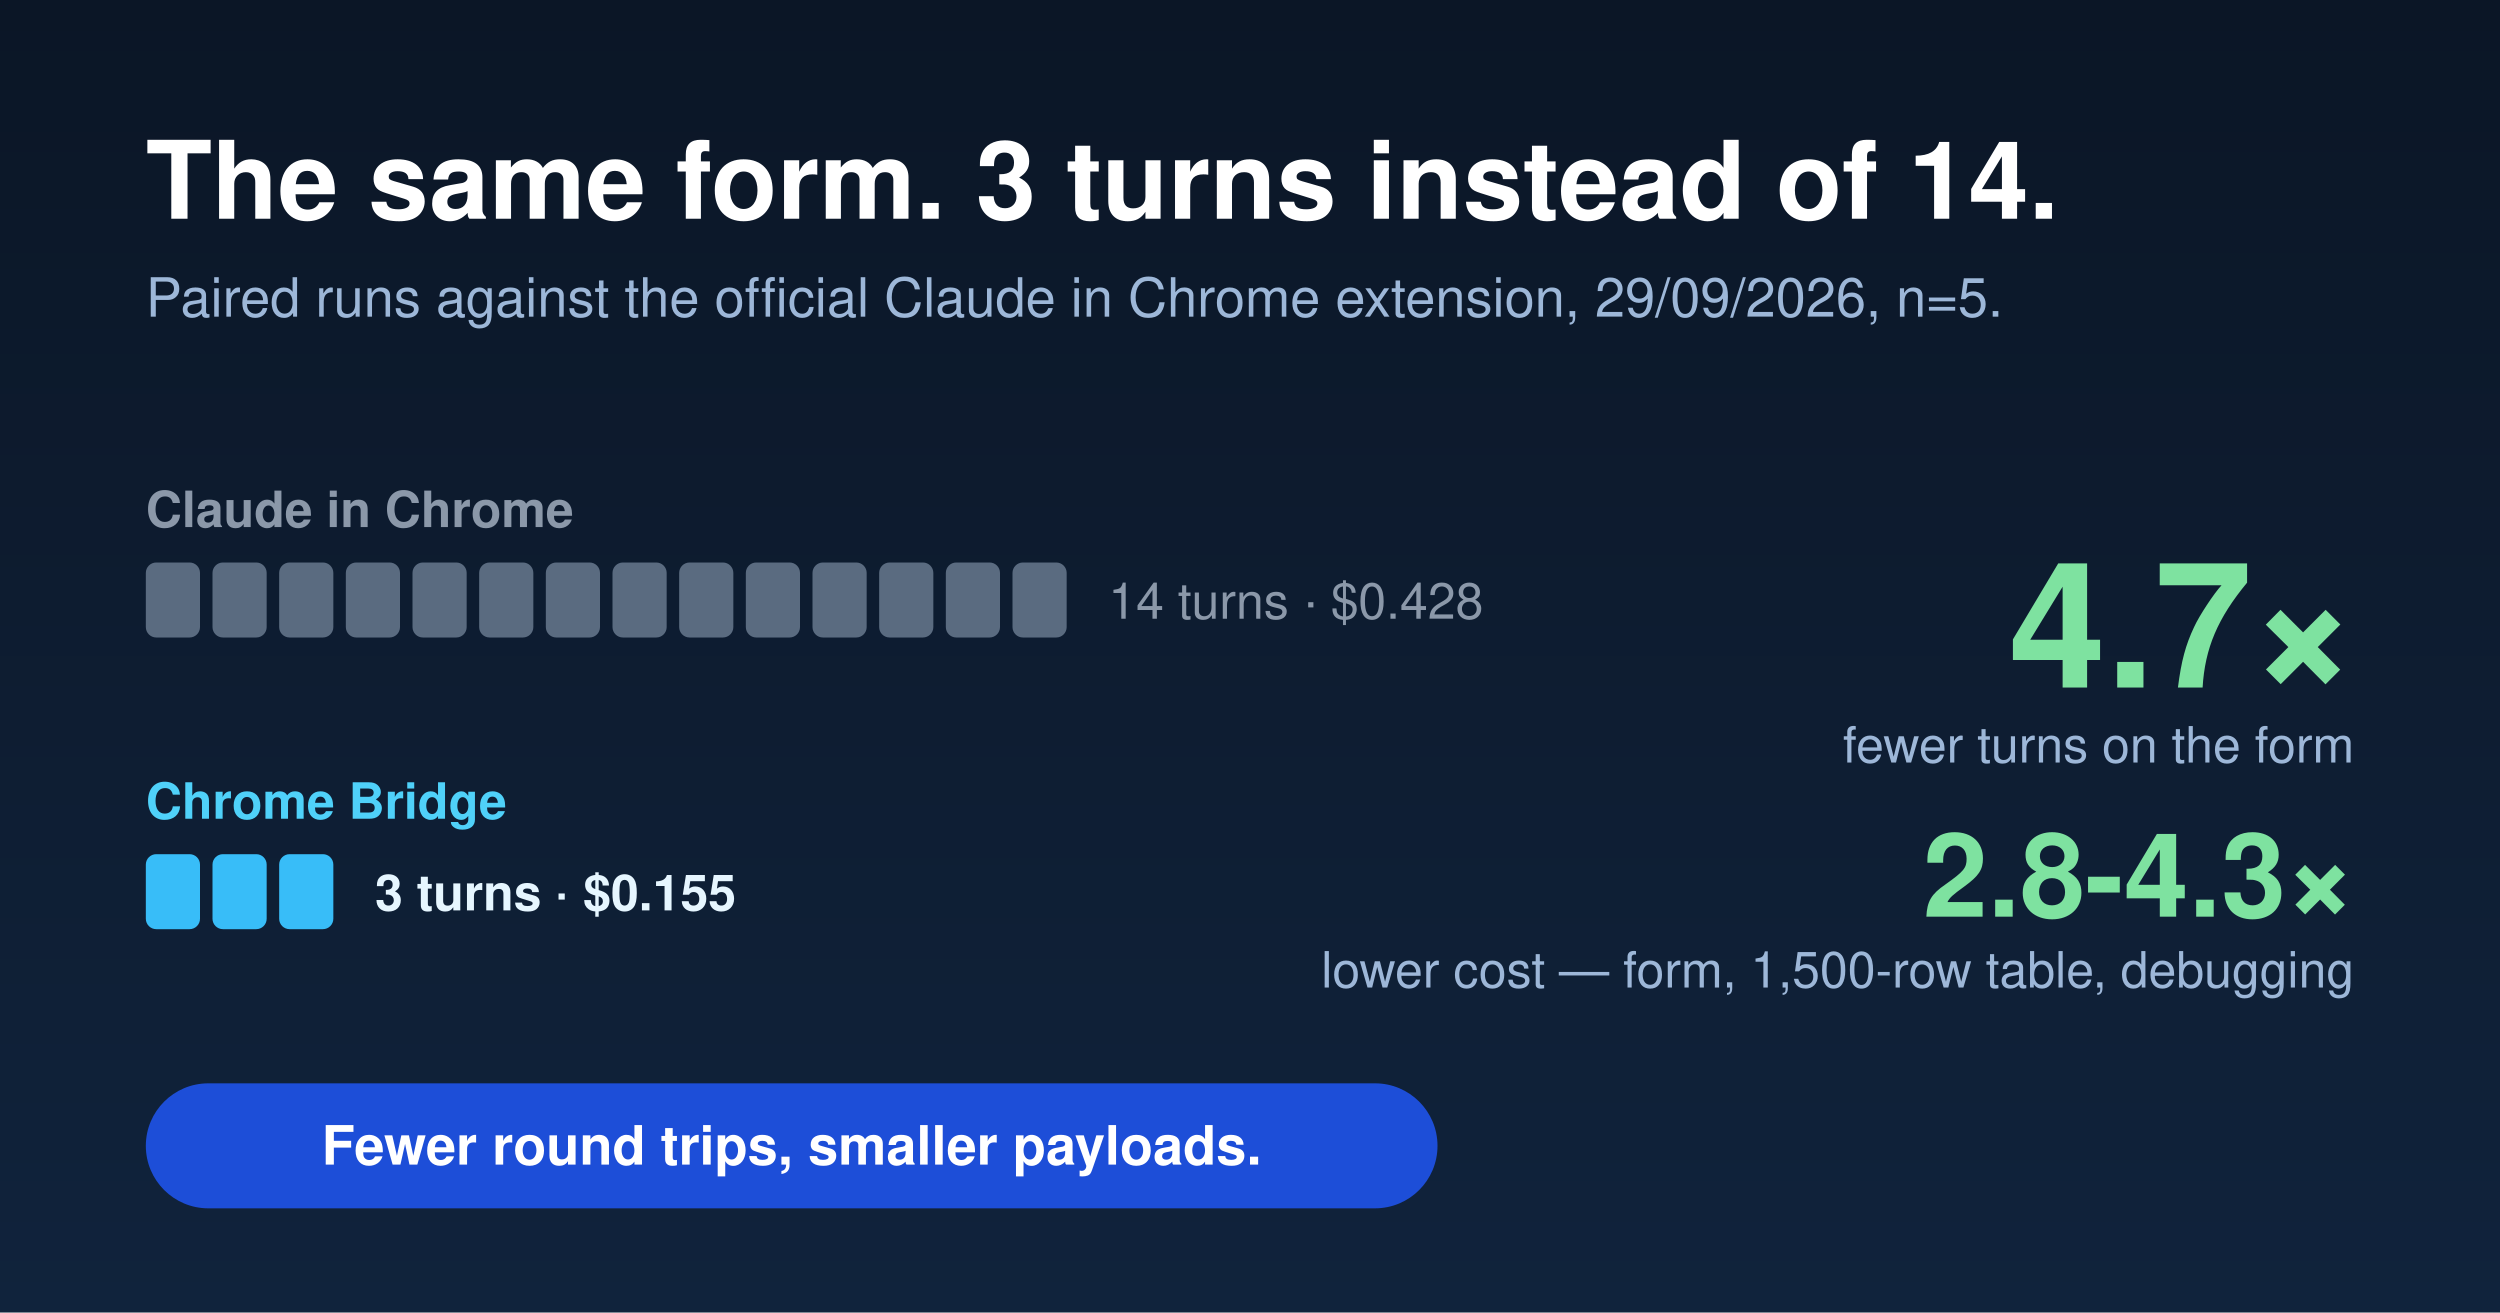
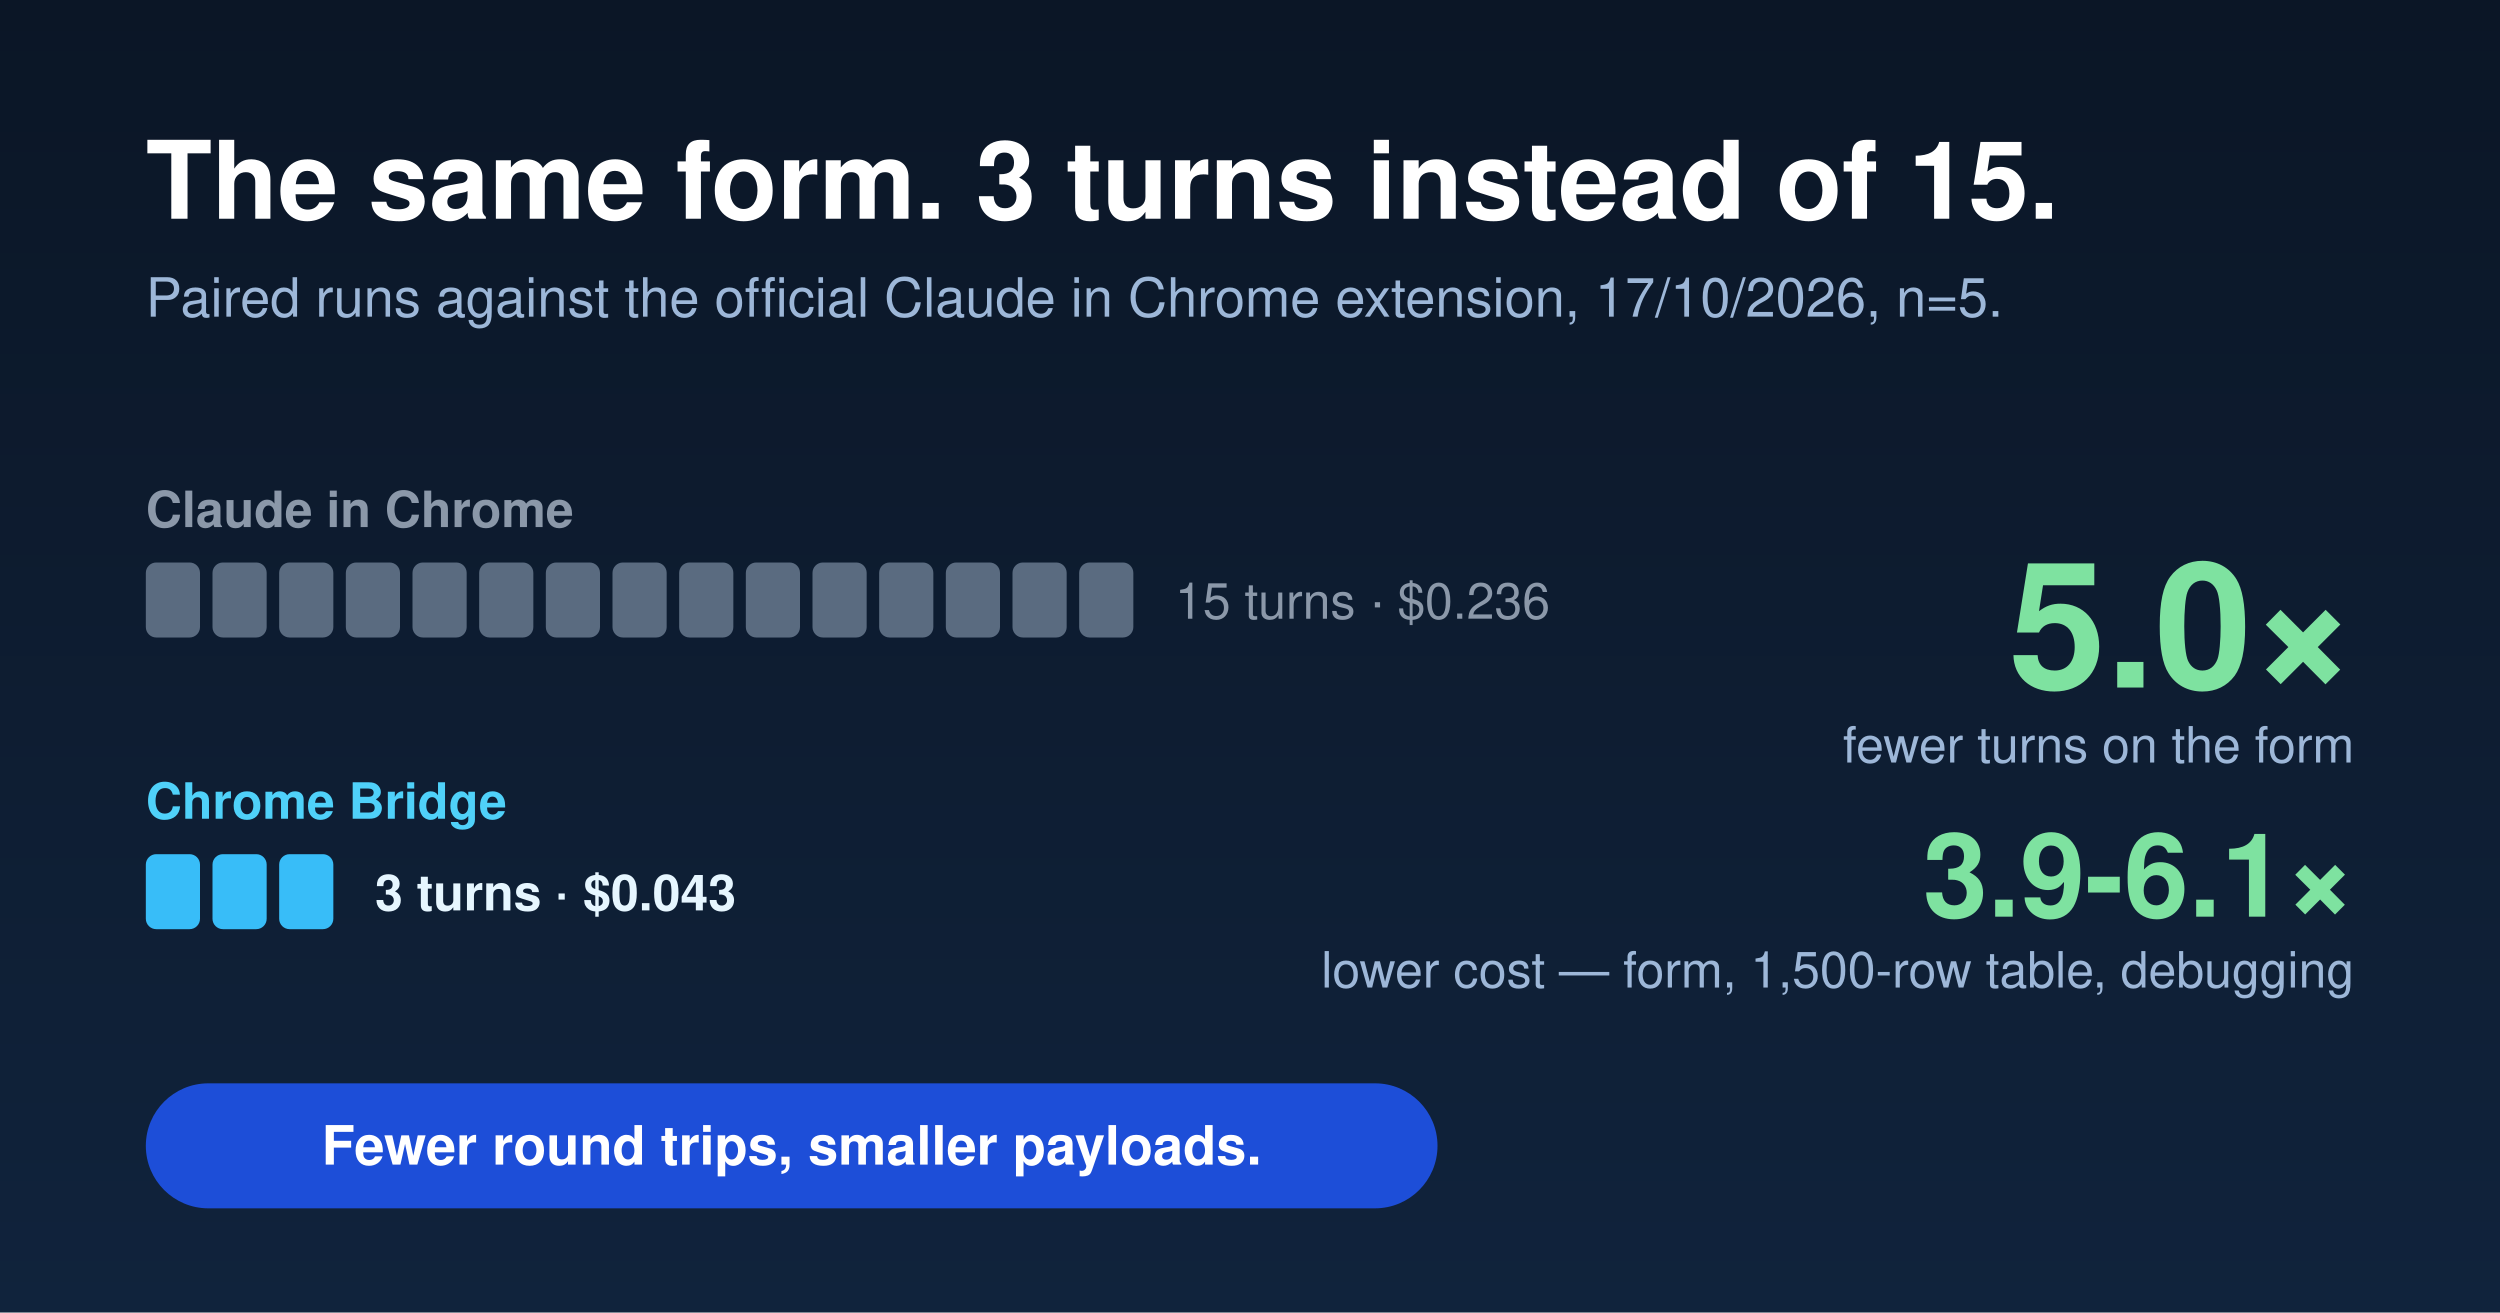
<svg xmlns="http://www.w3.org/2000/svg" width="1200" height="630" viewBox="0 0 1200 630" font-family="-apple-system,'Segoe UI',Helvetica,Arial,sans-serif">
  <defs>
    <linearGradient id="bg1" x1="0" y1="0" x2="0" y2="1">
      <stop offset="0" stop-color="#0b1626" />
      <stop offset="1" stop-color="#10233c" />
    </linearGradient>
  </defs>
  <rect width="1200" height="630" fill="url(#bg1)" />
-   <text x="70" y="105" fill="#ffffff" font-size="52" font-weight="800">The same form. 3 turns instead of 14.</text>
-   <text x="70" y="152" fill="#9db7d8" font-size="26">Paired runs against the official Claude in Chrome extension, 29/09/2026, n=5.</text>
+   <text x="70" y="105" fill="#ffffff" font-size="52" font-weight="800">The same form. 3 turns instead of 15.</text>
+   <text x="70" y="152" fill="#9db7d8" font-size="26">Paired runs against the official Claude in Chrome extension, 17/10/2026, n=5.</text>
  <text x="70" y="253" fill="#8b98a9" font-size="24" font-weight="700">Claude in Chrome</text>
  <g fill="#5a6b80">
    <rect x="70" y="270" width="26" height="36" rx="5" />
    <rect x="102" y="270" width="26" height="36" rx="5" />
    <rect x="134" y="270" width="26" height="36" rx="5" />
    <rect x="166" y="270" width="26" height="36" rx="5" />
    <rect x="198" y="270" width="26" height="36" rx="5" />
    <rect x="230" y="270" width="26" height="36" rx="5" />
    <rect x="262" y="270" width="26" height="36" rx="5" />
    <rect x="294" y="270" width="26" height="36" rx="5" />
    <rect x="326" y="270" width="26" height="36" rx="5" />
    <rect x="358" y="270" width="26" height="36" rx="5" />
    <rect x="390" y="270" width="26" height="36" rx="5" />
    <rect x="422" y="270" width="26" height="36" rx="5" />
    <rect x="454" y="270" width="26" height="36" rx="5" />
    <rect x="486" y="270" width="26" height="36" rx="5" />
+     <rect x="518" y="270" width="26" height="36" rx="5" />
  </g>
-   <text x="532" y="297" fill="#8b98a9" font-size="24">14 turns · $0.428</text>
+   <text x="564" y="297" fill="#8b98a9" font-size="24">15 turns · $0.236</text>
  <text x="70" y="393" fill="#4fd1f9" font-size="24" font-weight="700">Chrome Bridge</text>
  <g fill="#38bdf8">
    <rect x="70" y="410" width="26" height="36" rx="5" />
    <rect x="102" y="410" width="26" height="36" rx="5" />
    <rect x="134" y="410" width="26" height="36" rx="5" />
  </g>
-   <text x="180" y="437" fill="#e6f6ff" font-size="24" font-weight="700">3 turns · $0.155</text>
-   <text x="1130" y="330" fill="#7ee2a0" font-size="84" font-weight="800" text-anchor="end">4.7×</text>
+   <text x="180" y="437" fill="#e6f6ff" font-size="24" font-weight="700">3 turns · $0.043</text>
+   <text x="1130" y="330" fill="#7ee2a0" font-size="84" font-weight="800" text-anchor="end">5.0×</text>
  <text x="1130" y="366" fill="#9db7d8" font-size="24" text-anchor="end">fewer turns on the form</text>
-   <text x="1130" y="440" fill="#7ee2a0" font-size="56" font-weight="800" text-anchor="end">2.8-4.3×</text>
+   <text x="1130" y="440" fill="#7ee2a0" font-size="56" font-weight="800" text-anchor="end">3.9-6.1×</text>
  <text x="1130" y="474" fill="#9db7d8" font-size="24" text-anchor="end">lower cost — form, 1,500-row table, debugging</text>
  <rect x="70" y="520" width="620" height="60" rx="30" fill="#1d4ed8" />
  <text x="380" y="559" fill="#ffffff" font-size="26" font-weight="700" text-anchor="middle">Fewer round trips, smaller payloads.</text>
</svg>
